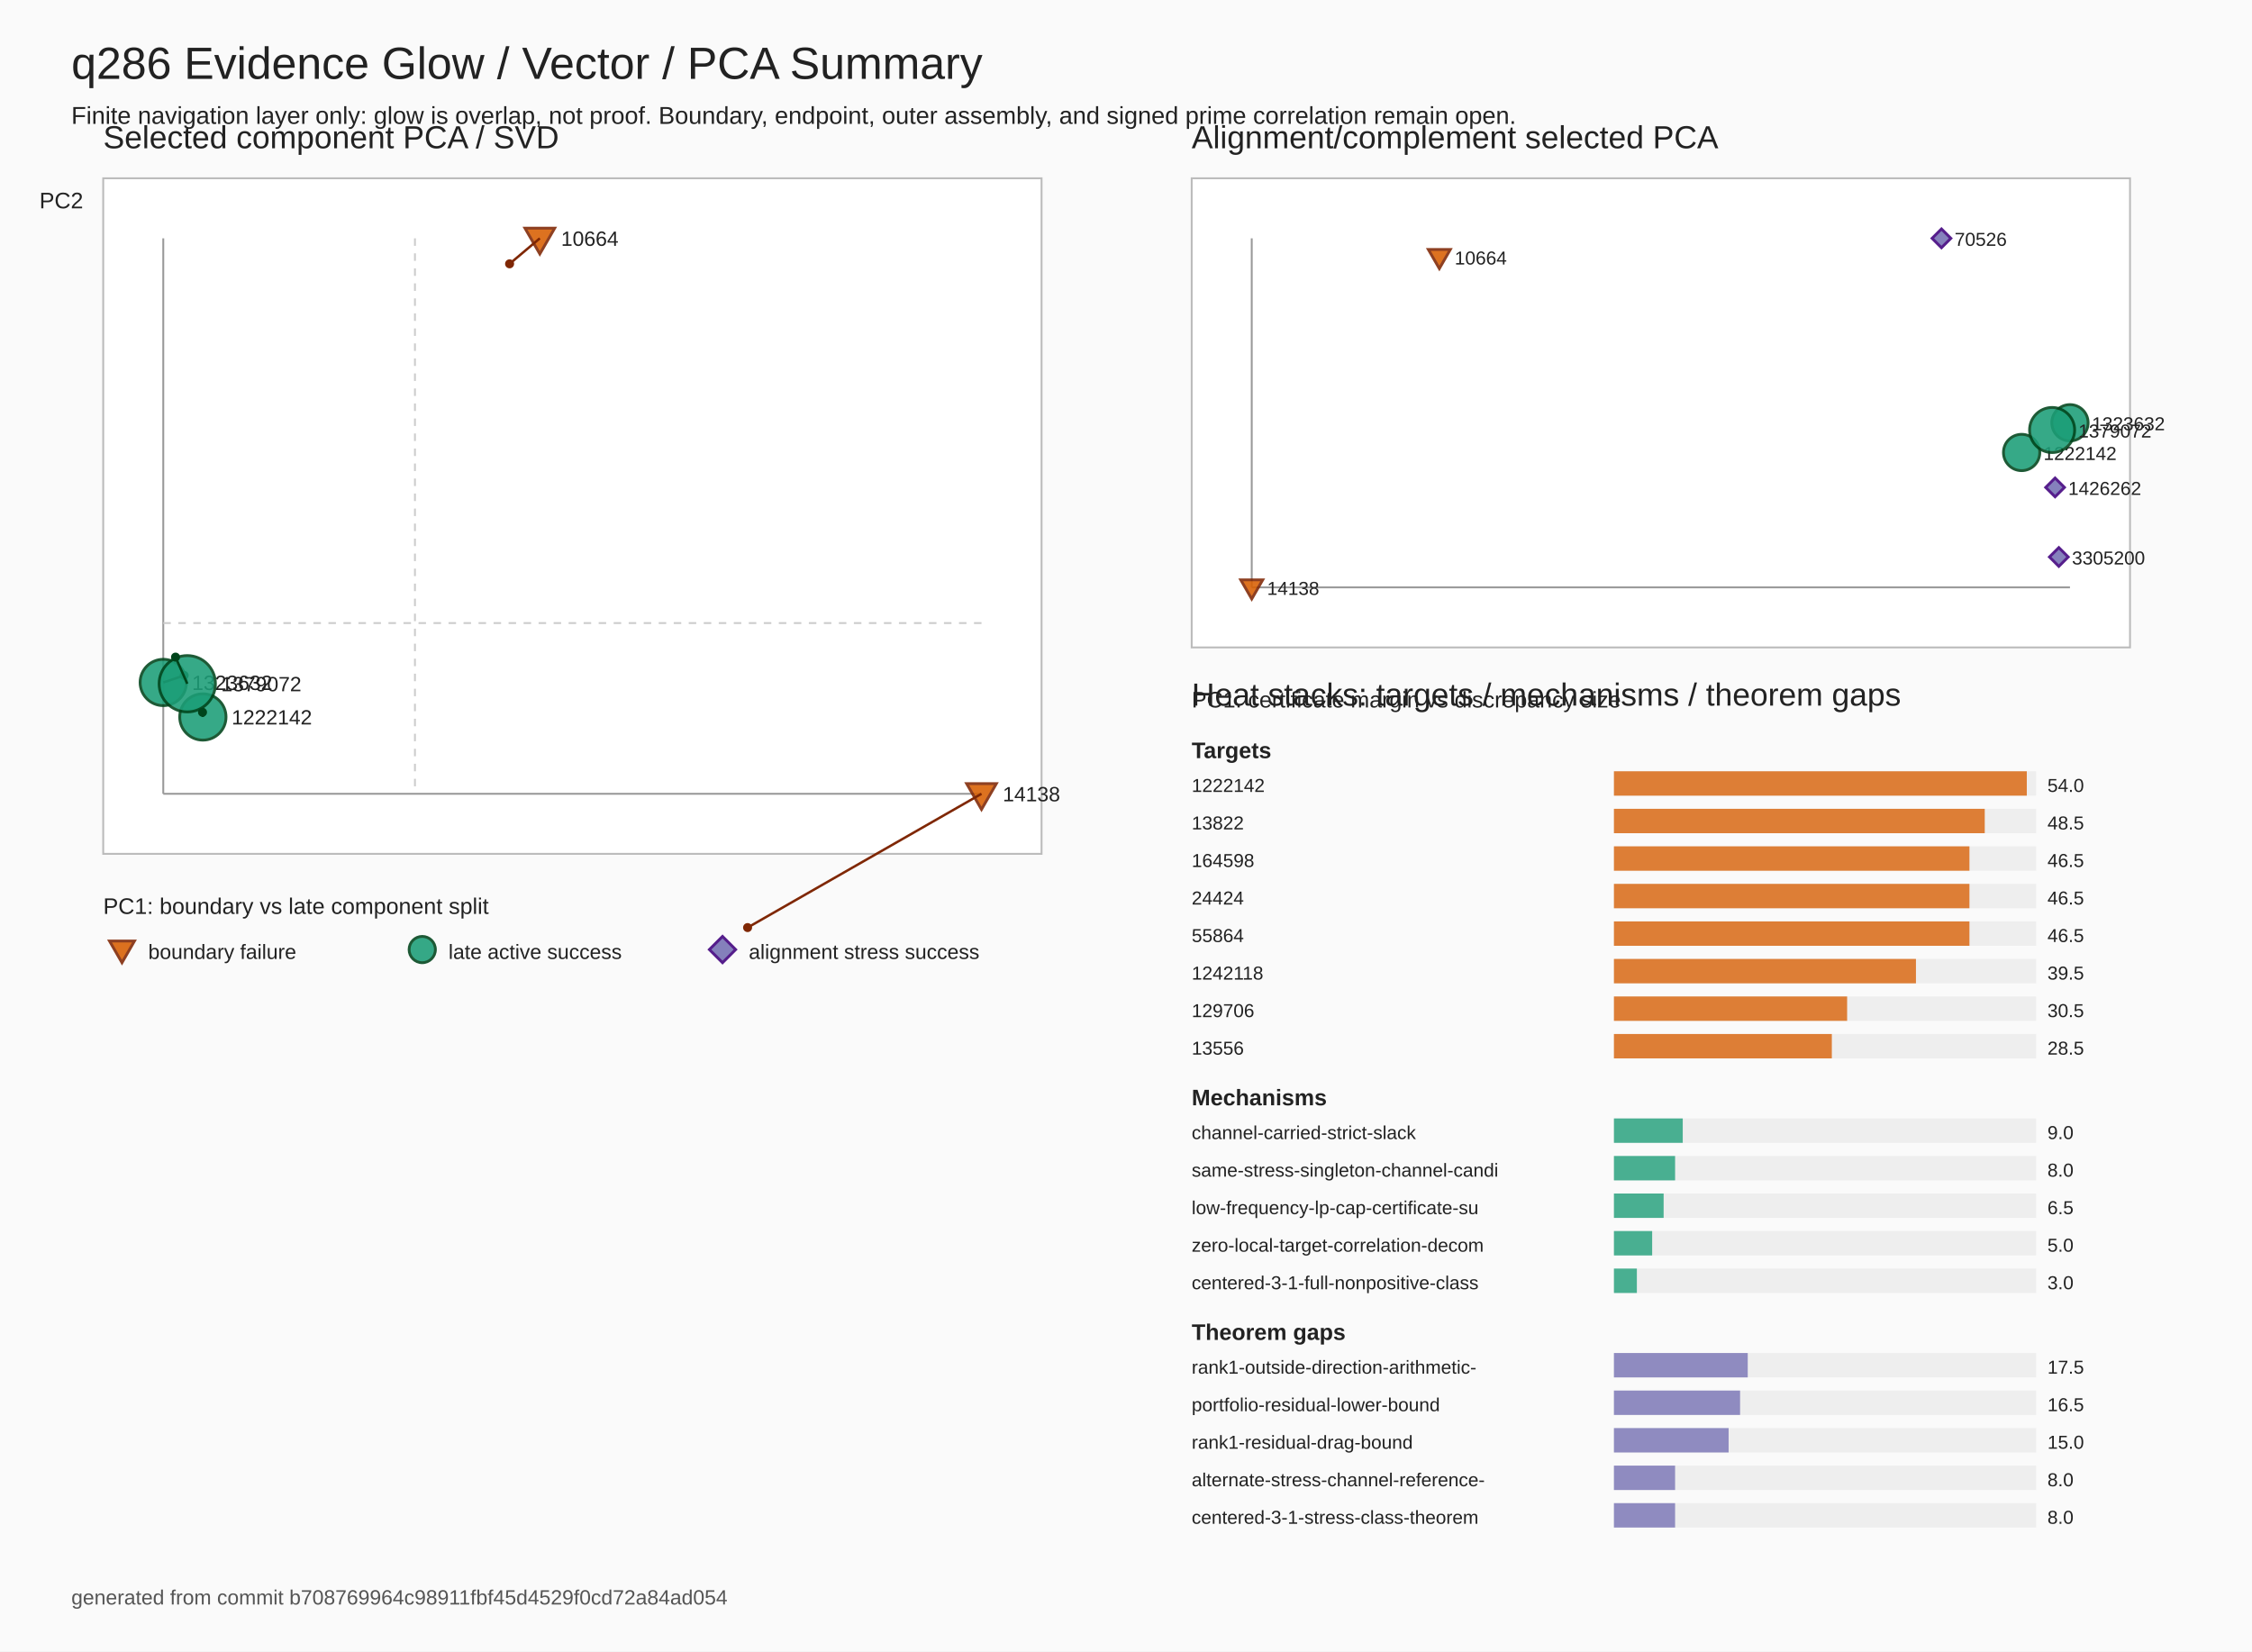
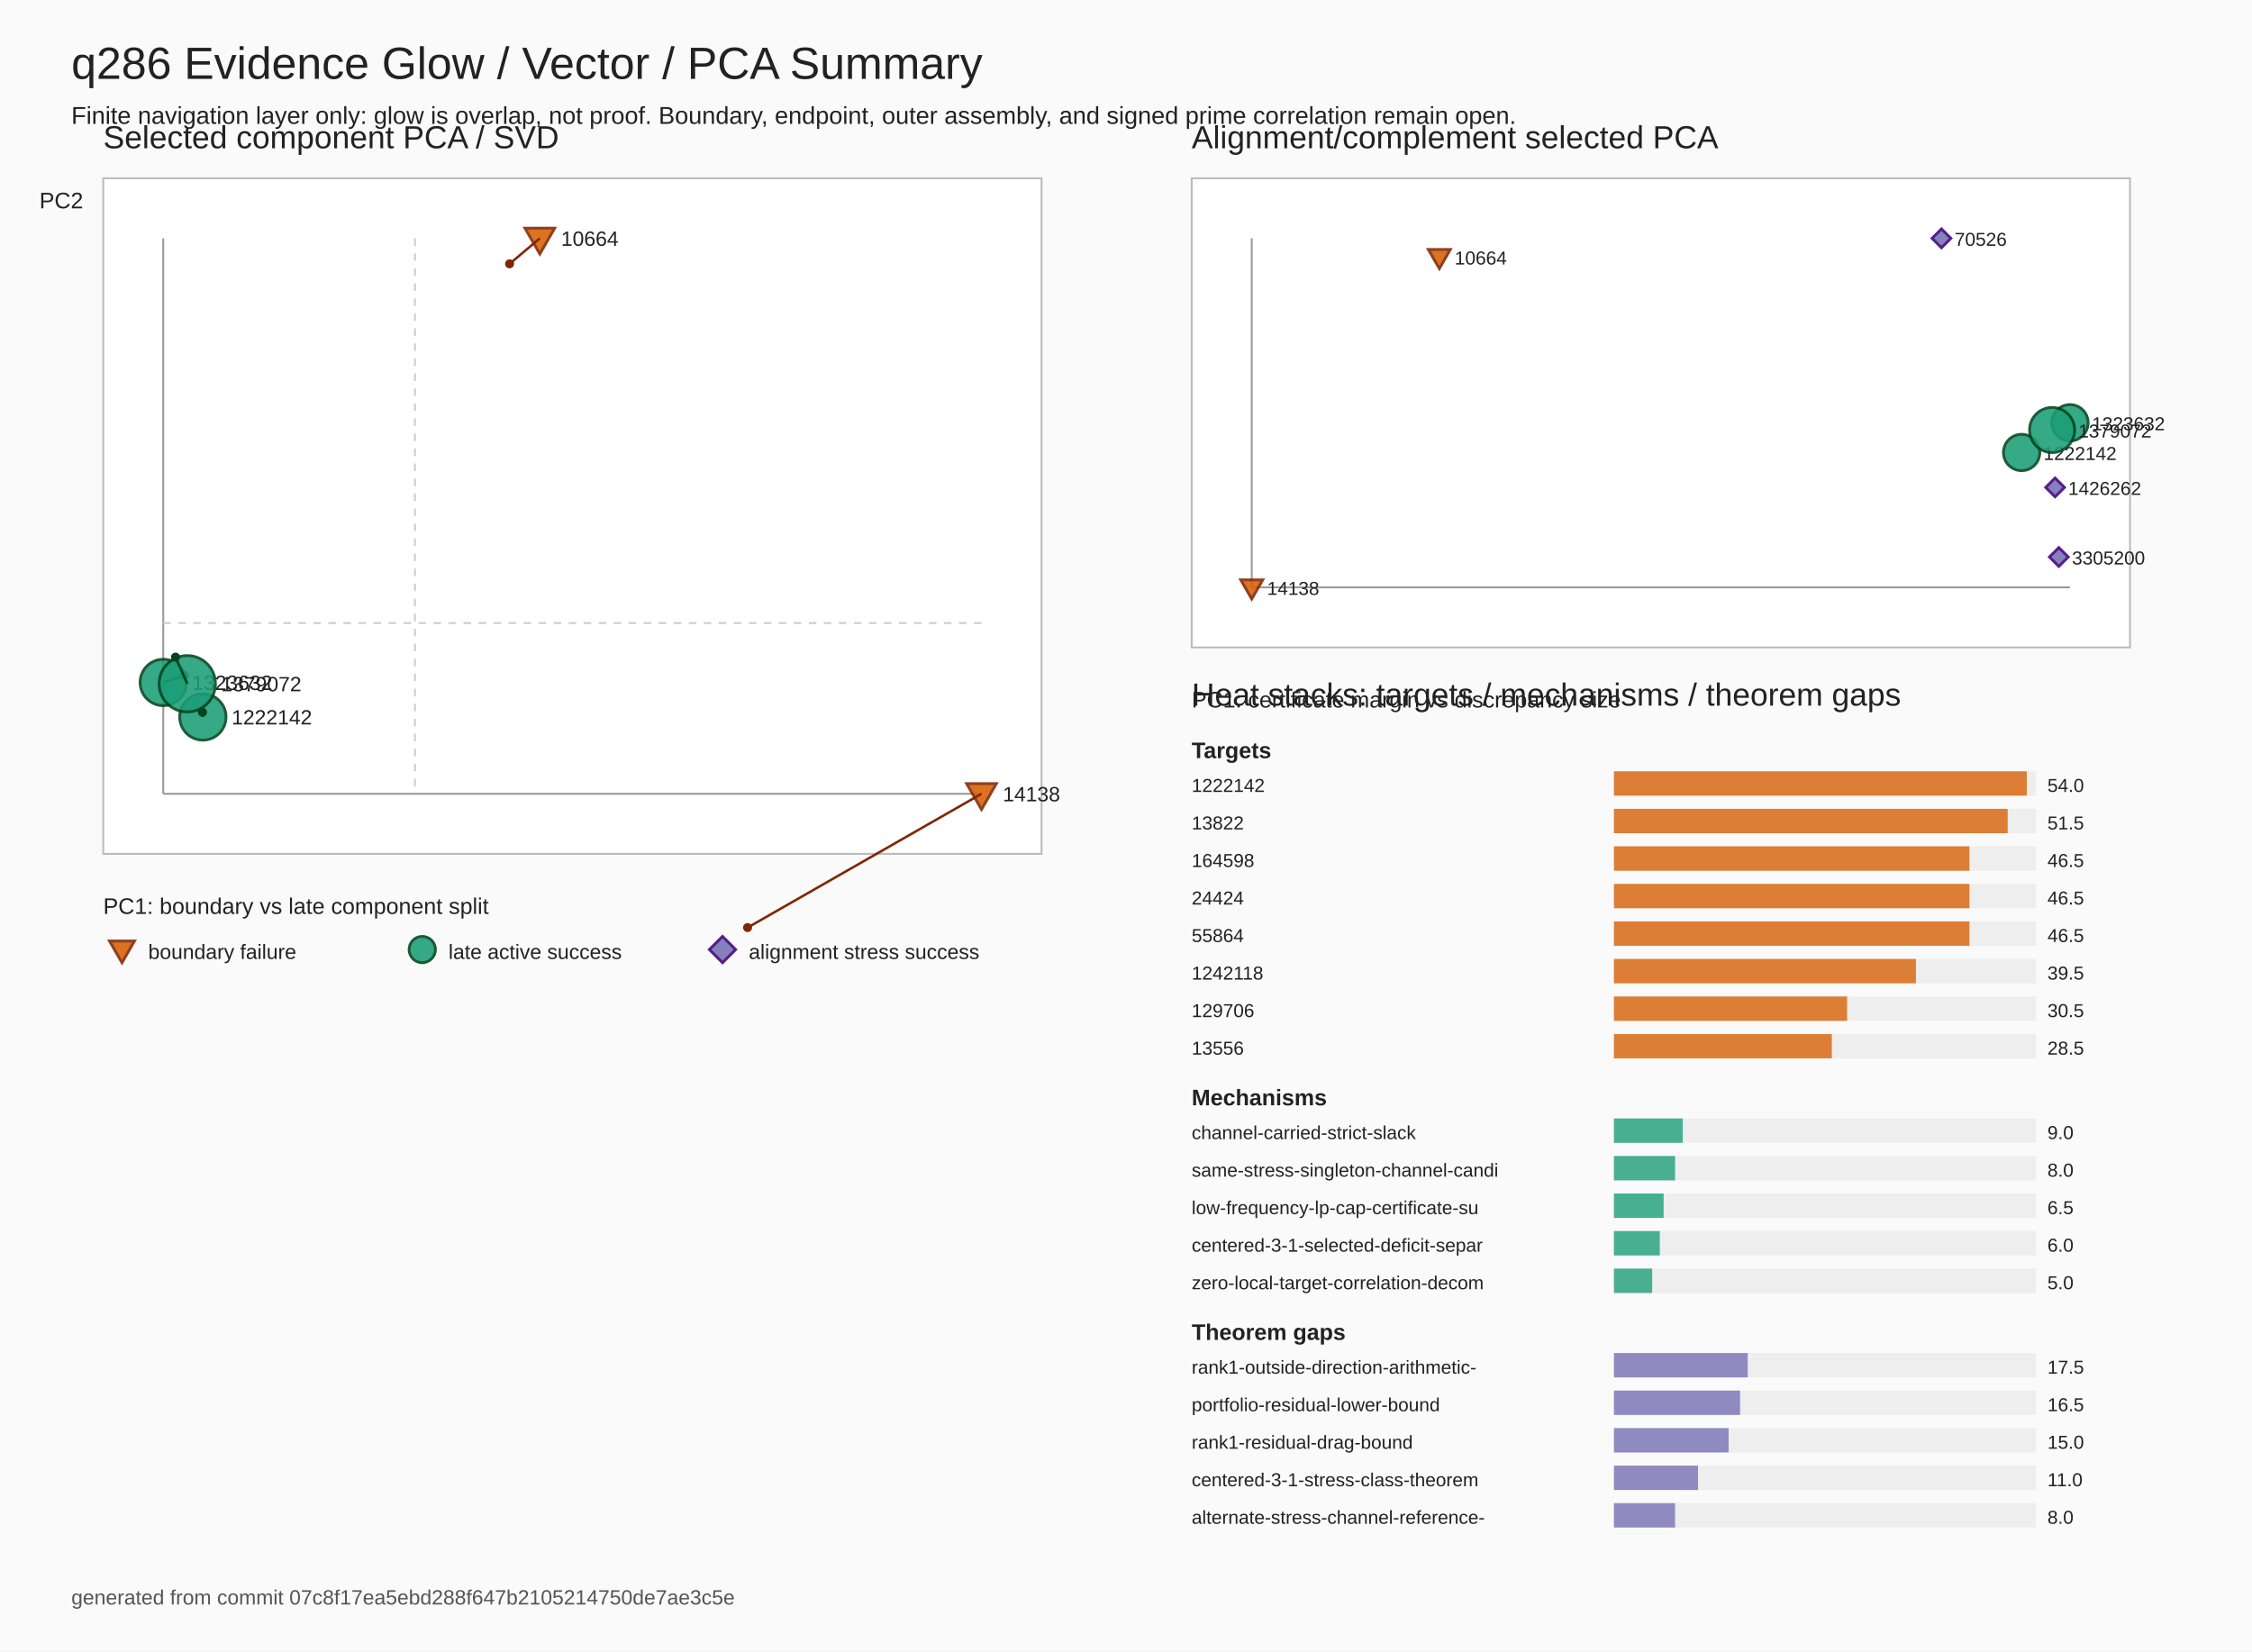
<svg xmlns="http://www.w3.org/2000/svg" width="1200" height="880" viewBox="0 0 1200 880" role="img" aria-labelledby="title desc">
  <rect x="0.00" y="0.00" width="1200.00" height="880.00" fill="#fafafa" stroke="none" opacity="1.0" />
  <text x="38.00" y="42.00" font-size="24" font-family="Arial, sans-serif" font-weight="500" text-anchor="start" fill="#222">q286 Evidence Glow / Vector / PCA Summary</text>
  <text x="38.00" y="66.00" font-size="13" font-family="Arial, sans-serif" font-weight="400" text-anchor="start" fill="#222">Finite navigation layer only: glow is overlap, not proof. Boundary, endpoint, outer assembly, and signed prime correlation remain open.</text>
-   <text x="38.00" y="855.00" font-size="11" font-family="Arial, sans-serif" font-weight="400" text-anchor="start" fill="#555">generated from commit b708769964c98911fbf45d4529f0cd72a84ad054</text>
+   <text x="38.00" y="855.00" font-size="11" font-family="Arial, sans-serif" font-weight="400" text-anchor="start" fill="#555">generated from commit 07c8f17ea5ebd288f647b2105214750de7ae3c5e</text>
  <rect x="55.00" y="95.00" width="500.00" height="360.00" fill="#ffffff" stroke="#bbbbbb" opacity="1.0" />
  <text x="55.00" y="79.00" font-size="17" font-family="Arial, sans-serif" font-weight="500" text-anchor="start" fill="#222">Selected component PCA / SVD</text>
  <text x="55.00" y="487.00" font-size="12" font-family="Arial, sans-serif" font-weight="400" text-anchor="start" fill="#222">PC1: boundary vs late component split</text>
  <text x="21.00" y="111.00" font-size="12" font-family="Arial, sans-serif" font-weight="400" text-anchor="start" fill="#222">PC2</text>
  <line x1="87.00" y1="423.00" x2="523.00" y2="423.00" stroke="#999" stroke-width="1" />
  <line x1="87.00" y1="127.00" x2="87.00" y2="423.00" stroke="#999" stroke-width="1" />
  <line x1="221.11" y1="127.00" x2="221.11" y2="423.00" stroke="#cccccc" stroke-width="1" stroke-dasharray="4 4" />
  <line x1="87.00" y1="332.02" x2="523.00" y2="332.02" stroke="#cccccc" stroke-width="1" stroke-dasharray="4 4" />
  <polygon points="287.65,135.33 279.73,121.58 295.57,121.58" fill="#d95f02" stroke="#7f2704" stroke-width="1.5" opacity="0.88" />
  <text x="298.98" y="131.00" font-size="11" font-family="Arial, sans-serif" font-weight="400" text-anchor="start" fill="#222">10664</text>
  <line x1="287.65" y1="127.00" x2="271.54" y2="140.59" stroke="#7f2704" stroke-width="1.3" />
  <circle cx="271.54" cy="140.59" r="2.4" fill="#7f2704" />
  <polygon points="523.00,431.33 515.08,417.58 530.92,417.58" fill="#d95f02" stroke="#7f2704" stroke-width="1.5" opacity="0.88" />
  <text x="534.33" y="427.00" font-size="11" font-family="Arial, sans-serif" font-weight="400" text-anchor="start" fill="#222">14138</text>
  <line x1="523.00" y1="423.00" x2="398.36" y2="494.29" stroke="#7f2704" stroke-width="1.3" />
  <circle cx="398.36" cy="494.29" r="2.4" fill="#7f2704" />
  <circle cx="108.10" cy="382.06" r="12.33" fill="#1b9e77" stroke="#00441b" stroke-width="1.5" opacity="0.88" />
  <text x="123.43" y="386.06" font-size="11" font-family="Arial, sans-serif" font-weight="400" text-anchor="start" fill="#222">1222142</text>
  <line x1="108.10" y1="382.06" x2="107.91" y2="379.54" stroke="#00441b" stroke-width="1.3" />
  <circle cx="107.91" cy="379.54" r="2.4" fill="#00441b" />
  <circle cx="87.00" cy="363.67" r="12.33" fill="#1b9e77" stroke="#00441b" stroke-width="1.5" opacity="0.88" />
  <text x="102.33" y="367.67" font-size="11" font-family="Arial, sans-serif" font-weight="400" text-anchor="start" fill="#222">1323632</text>
  <line x1="87.00" y1="363.67" x2="98.13" y2="359.93" stroke="#00441b" stroke-width="1.3" />
  <circle cx="98.13" cy="359.93" r="2.4" fill="#00441b" />
  <circle cx="99.79" cy="364.36" r="15.00" fill="#1b9e77" stroke="#00441b" stroke-width="1.5" opacity="0.88" />
  <text x="117.79" y="368.36" font-size="11" font-family="Arial, sans-serif" font-weight="400" text-anchor="start" fill="#222">1379072</text>
  <line x1="99.79" y1="364.36" x2="93.53" y2="350.16" stroke="#00441b" stroke-width="1.3" />
  <circle cx="93.53" cy="350.16" r="2.4" fill="#00441b" />
  <polygon points="65.00,513.00 58.35,501.45 71.65,501.45" fill="#d95f02" stroke="#7f2704" stroke-width="1.5" opacity="0.88" />
  <text x="79.00" y="511.00" font-size="11" font-family="Arial, sans-serif" font-weight="400" text-anchor="start" fill="#222">boundary failure</text>
  <circle cx="225.00" cy="506.00" r="7.00" fill="#1b9e77" stroke="#00441b" stroke-width="1.5" opacity="0.88" />
  <text x="239.00" y="511.00" font-size="11" font-family="Arial, sans-serif" font-weight="400" text-anchor="start" fill="#222">late active success</text>
  <polygon points="385.00,499.00 392.00,506.00 385.00,513.00 378.00,506.00" fill="#7570b3" stroke="#3f007d" stroke-width="1.5" opacity="0.88" />
  <text x="399.00" y="511.00" font-size="11" font-family="Arial, sans-serif" font-weight="400" text-anchor="start" fill="#222">alignment stress success</text>
  <rect x="635.00" y="95.00" width="500.00" height="250.00" fill="#ffffff" stroke="#bbbbbb" opacity="1.0" />
  <text x="635.00" y="79.00" font-size="17" font-family="Arial, sans-serif" font-weight="500" text-anchor="start" fill="#222">Alignment/complement selected PCA</text>
  <text x="635.00" y="377.00" font-size="12" font-family="Arial, sans-serif" font-weight="400" text-anchor="start" fill="#222">PC1: certificate margin vs discrepancy size</text>
  <line x1="667.00" y1="313.00" x2="1103.00" y2="313.00" stroke="#999" stroke-width="1" />
  <line x1="667.00" y1="127.00" x2="667.00" y2="313.00" stroke="#999" stroke-width="1" />
  <polygon points="766.97,143.12 761.11,132.95 772.82,132.95" fill="#d95f02" stroke="#7f2704" stroke-width="1.5" opacity="0.88" />
  <text x="775.13" y="140.95" font-size="10" font-family="Arial, sans-serif" font-weight="400" text-anchor="start" fill="#222">10664</text>
  <polygon points="667.00,319.17 661.14,308.99 672.86,308.99" fill="#d95f02" stroke="#7f2704" stroke-width="1.5" opacity="0.88" />
  <text x="675.17" y="317.00" font-size="10" font-family="Arial, sans-serif" font-weight="400" text-anchor="start" fill="#222">14138</text>
  <polygon points="1034.53,122.00 1039.53,127.00 1034.53,132.00 1029.53,127.00" fill="#7570b3" stroke="#3f007d" stroke-width="1.5" opacity="0.88" />
  <text x="1041.53" y="131.00" font-size="10" font-family="Arial, sans-serif" font-weight="400" text-anchor="start" fill="#222">70526</text>
  <circle cx="1077.24" cy="241.12" r="9.67" fill="#1b9e77" stroke="#00441b" stroke-width="1.5" opacity="0.88" />
  <text x="1088.91" y="245.12" font-size="10" font-family="Arial, sans-serif" font-weight="400" text-anchor="start" fill="#222">1222142</text>
  <circle cx="1103.00" cy="225.29" r="9.67" fill="#1b9e77" stroke="#00441b" stroke-width="1.5" opacity="0.88" />
  <text x="1114.67" y="229.29" font-size="10" font-family="Arial, sans-serif" font-weight="400" text-anchor="start" fill="#222">1323632</text>
  <circle cx="1093.49" cy="229.14" r="12.00" fill="#1b9e77" stroke="#00441b" stroke-width="1.5" opacity="0.88" />
  <text x="1107.49" y="233.14" font-size="10" font-family="Arial, sans-serif" font-weight="400" text-anchor="start" fill="#222">1379072</text>
  <polygon points="1095.07,254.73 1100.07,259.73 1095.07,264.73 1090.07,259.73" fill="#7570b3" stroke="#3f007d" stroke-width="1.5" opacity="0.88" />
  <text x="1102.07" y="263.73" font-size="10" font-family="Arial, sans-serif" font-weight="400" text-anchor="start" fill="#222">1426262</text>
  <polygon points="1097.07,291.80 1102.07,296.80 1097.07,301.80 1092.07,296.80" fill="#7570b3" stroke="#3f007d" stroke-width="1.5" opacity="0.88" />
  <text x="1104.07" y="300.80" font-size="10" font-family="Arial, sans-serif" font-weight="400" text-anchor="start" fill="#222">3305200</text>
  <text x="635.00" y="376.00" font-size="17" font-family="Arial, sans-serif" font-weight="500" text-anchor="start" fill="#222">Heat stacks: targets / mechanisms / theorem gaps</text>
  <text x="635.00" y="404.00" font-size="12" font-family="Arial, sans-serif" font-weight="600" text-anchor="start" fill="#222">Targets</text>
  <text x="635.00" y="422.00" font-size="10" font-family="Arial, sans-serif" font-weight="400" text-anchor="start" fill="#222">1222142</text>
  <rect x="860.00" y="411.00" width="225.00" height="13.00" fill="#eeeeee" stroke="none" opacity="1.0" />
  <rect x="860.00" y="411.00" width="220.00" height="13.00" fill="#d95f02" stroke="none" opacity="0.78" />
  <text x="1091.00" y="422.00" font-size="10" font-family="Arial, sans-serif" font-weight="400" text-anchor="start" fill="#222">54.0</text>
  <text x="635.00" y="442.00" font-size="10" font-family="Arial, sans-serif" font-weight="400" text-anchor="start" fill="#222">13822</text>
  <rect x="860.00" y="431.00" width="225.00" height="13.00" fill="#eeeeee" stroke="none" opacity="1.0" />
-   <rect x="860.00" y="431.00" width="197.59" height="13.00" fill="#d95f02" stroke="none" opacity="0.78" />
-   <text x="1091.00" y="442.00" font-size="10" font-family="Arial, sans-serif" font-weight="400" text-anchor="start" fill="#222">48.5</text>
+   <rect x="860.00" y="431.00" width="209.81" height="13.00" fill="#d95f02" stroke="none" opacity="0.78" />
+   <text x="1091.00" y="442.00" font-size="10" font-family="Arial, sans-serif" font-weight="400" text-anchor="start" fill="#222">51.5</text>
  <text x="635.00" y="462.00" font-size="10" font-family="Arial, sans-serif" font-weight="400" text-anchor="start" fill="#222">164598</text>
  <rect x="860.00" y="451.00" width="225.00" height="13.00" fill="#eeeeee" stroke="none" opacity="1.0" />
  <rect x="860.00" y="451.00" width="189.44" height="13.00" fill="#d95f02" stroke="none" opacity="0.78" />
  <text x="1091.00" y="462.00" font-size="10" font-family="Arial, sans-serif" font-weight="400" text-anchor="start" fill="#222">46.5</text>
  <text x="635.00" y="482.00" font-size="10" font-family="Arial, sans-serif" font-weight="400" text-anchor="start" fill="#222">24424</text>
  <rect x="860.00" y="471.00" width="225.00" height="13.00" fill="#eeeeee" stroke="none" opacity="1.0" />
  <rect x="860.00" y="471.00" width="189.44" height="13.00" fill="#d95f02" stroke="none" opacity="0.78" />
  <text x="1091.00" y="482.00" font-size="10" font-family="Arial, sans-serif" font-weight="400" text-anchor="start" fill="#222">46.5</text>
  <text x="635.00" y="502.00" font-size="10" font-family="Arial, sans-serif" font-weight="400" text-anchor="start" fill="#222">55864</text>
  <rect x="860.00" y="491.00" width="225.00" height="13.00" fill="#eeeeee" stroke="none" opacity="1.0" />
  <rect x="860.00" y="491.00" width="189.44" height="13.00" fill="#d95f02" stroke="none" opacity="0.78" />
  <text x="1091.00" y="502.00" font-size="10" font-family="Arial, sans-serif" font-weight="400" text-anchor="start" fill="#222">46.5</text>
  <text x="635.00" y="522.00" font-size="10" font-family="Arial, sans-serif" font-weight="400" text-anchor="start" fill="#222">1242118</text>
  <rect x="860.00" y="511.00" width="225.00" height="13.00" fill="#eeeeee" stroke="none" opacity="1.0" />
  <rect x="860.00" y="511.00" width="160.93" height="13.00" fill="#d95f02" stroke="none" opacity="0.78" />
  <text x="1091.00" y="522.00" font-size="10" font-family="Arial, sans-serif" font-weight="400" text-anchor="start" fill="#222">39.5</text>
  <text x="635.00" y="542.00" font-size="10" font-family="Arial, sans-serif" font-weight="400" text-anchor="start" fill="#222">129706</text>
  <rect x="860.00" y="531.00" width="225.00" height="13.00" fill="#eeeeee" stroke="none" opacity="1.0" />
  <rect x="860.00" y="531.00" width="124.26" height="13.00" fill="#d95f02" stroke="none" opacity="0.78" />
  <text x="1091.00" y="542.00" font-size="10" font-family="Arial, sans-serif" font-weight="400" text-anchor="start" fill="#222">30.5</text>
  <text x="635.00" y="562.00" font-size="10" font-family="Arial, sans-serif" font-weight="400" text-anchor="start" fill="#222">13556</text>
  <rect x="860.00" y="551.00" width="225.00" height="13.00" fill="#eeeeee" stroke="none" opacity="1.0" />
  <rect x="860.00" y="551.00" width="116.11" height="13.00" fill="#d95f02" stroke="none" opacity="0.78" />
  <text x="1091.00" y="562.00" font-size="10" font-family="Arial, sans-serif" font-weight="400" text-anchor="start" fill="#222">28.5</text>
  <text x="635.00" y="589.00" font-size="12" font-family="Arial, sans-serif" font-weight="600" text-anchor="start" fill="#222">Mechanisms</text>
  <text x="635.00" y="607.00" font-size="10" font-family="Arial, sans-serif" font-weight="400" text-anchor="start" fill="#222">channel-carried-strict-slack</text>
  <rect x="860.00" y="596.00" width="225.00" height="13.00" fill="#eeeeee" stroke="none" opacity="1.0" />
  <rect x="860.00" y="596.00" width="36.67" height="13.00" fill="#1b9e77" stroke="none" opacity="0.78" />
  <text x="1091.00" y="607.00" font-size="10" font-family="Arial, sans-serif" font-weight="400" text-anchor="start" fill="#222">9.0</text>
  <text x="635.00" y="627.00" font-size="10" font-family="Arial, sans-serif" font-weight="400" text-anchor="start" fill="#222">same-stress-singleton-channel-candi</text>
  <rect x="860.00" y="616.00" width="225.00" height="13.00" fill="#eeeeee" stroke="none" opacity="1.0" />
  <rect x="860.00" y="616.00" width="32.59" height="13.00" fill="#1b9e77" stroke="none" opacity="0.78" />
  <text x="1091.00" y="627.00" font-size="10" font-family="Arial, sans-serif" font-weight="400" text-anchor="start" fill="#222">8.0</text>
  <text x="635.00" y="647.00" font-size="10" font-family="Arial, sans-serif" font-weight="400" text-anchor="start" fill="#222">low-frequency-lp-cap-certificate-su</text>
  <rect x="860.00" y="636.00" width="225.00" height="13.00" fill="#eeeeee" stroke="none" opacity="1.0" />
  <rect x="860.00" y="636.00" width="26.48" height="13.00" fill="#1b9e77" stroke="none" opacity="0.78" />
  <text x="1091.00" y="647.00" font-size="10" font-family="Arial, sans-serif" font-weight="400" text-anchor="start" fill="#222">6.5</text>
-   <text x="635.00" y="667.00" font-size="10" font-family="Arial, sans-serif" font-weight="400" text-anchor="start" fill="#222">zero-local-target-correlation-decom</text>
+   <text x="635.00" y="667.00" font-size="10" font-family="Arial, sans-serif" font-weight="400" text-anchor="start" fill="#222">centered-3-1-selected-deficit-separ</text>
  <rect x="860.00" y="656.00" width="225.00" height="13.00" fill="#eeeeee" stroke="none" opacity="1.0" />
-   <rect x="860.00" y="656.00" width="20.37" height="13.00" fill="#1b9e77" stroke="none" opacity="0.78" />
-   <text x="1091.00" y="667.00" font-size="10" font-family="Arial, sans-serif" font-weight="400" text-anchor="start" fill="#222">5.0</text>
-   <text x="635.00" y="687.00" font-size="10" font-family="Arial, sans-serif" font-weight="400" text-anchor="start" fill="#222">centered-3-1-full-nonpositive-class</text>
+   <rect x="860.00" y="656.00" width="24.44" height="13.00" fill="#1b9e77" stroke="none" opacity="0.78" />
+   <text x="1091.00" y="667.00" font-size="10" font-family="Arial, sans-serif" font-weight="400" text-anchor="start" fill="#222">6.0</text>
+   <text x="635.00" y="687.00" font-size="10" font-family="Arial, sans-serif" font-weight="400" text-anchor="start" fill="#222">zero-local-target-correlation-decom</text>
  <rect x="860.00" y="676.00" width="225.00" height="13.00" fill="#eeeeee" stroke="none" opacity="1.0" />
-   <rect x="860.00" y="676.00" width="12.22" height="13.00" fill="#1b9e77" stroke="none" opacity="0.78" />
-   <text x="1091.00" y="687.00" font-size="10" font-family="Arial, sans-serif" font-weight="400" text-anchor="start" fill="#222">3.0</text>
+   <rect x="860.00" y="676.00" width="20.37" height="13.00" fill="#1b9e77" stroke="none" opacity="0.78" />
+   <text x="1091.00" y="687.00" font-size="10" font-family="Arial, sans-serif" font-weight="400" text-anchor="start" fill="#222">5.0</text>
  <text x="635.00" y="714.00" font-size="12" font-family="Arial, sans-serif" font-weight="600" text-anchor="start" fill="#222">Theorem gaps</text>
  <text x="635.00" y="732.00" font-size="10" font-family="Arial, sans-serif" font-weight="400" text-anchor="start" fill="#222">rank1-outside-direction-arithmetic-</text>
  <rect x="860.00" y="721.00" width="225.00" height="13.00" fill="#eeeeee" stroke="none" opacity="1.0" />
  <rect x="860.00" y="721.00" width="71.30" height="13.00" fill="#7570b3" stroke="none" opacity="0.78" />
  <text x="1091.00" y="732.00" font-size="10" font-family="Arial, sans-serif" font-weight="400" text-anchor="start" fill="#222">17.5</text>
  <text x="635.00" y="752.00" font-size="10" font-family="Arial, sans-serif" font-weight="400" text-anchor="start" fill="#222">portfolio-residual-lower-bound</text>
  <rect x="860.00" y="741.00" width="225.00" height="13.00" fill="#eeeeee" stroke="none" opacity="1.0" />
  <rect x="860.00" y="741.00" width="67.22" height="13.00" fill="#7570b3" stroke="none" opacity="0.78" />
  <text x="1091.00" y="752.00" font-size="10" font-family="Arial, sans-serif" font-weight="400" text-anchor="start" fill="#222">16.5</text>
  <text x="635.00" y="772.00" font-size="10" font-family="Arial, sans-serif" font-weight="400" text-anchor="start" fill="#222">rank1-residual-drag-bound</text>
  <rect x="860.00" y="761.00" width="225.00" height="13.00" fill="#eeeeee" stroke="none" opacity="1.0" />
  <rect x="860.00" y="761.00" width="61.11" height="13.00" fill="#7570b3" stroke="none" opacity="0.78" />
  <text x="1091.00" y="772.00" font-size="10" font-family="Arial, sans-serif" font-weight="400" text-anchor="start" fill="#222">15.0</text>
-   <text x="635.00" y="792.00" font-size="10" font-family="Arial, sans-serif" font-weight="400" text-anchor="start" fill="#222">alternate-stress-channel-reference-</text>
+   <text x="635.00" y="792.00" font-size="10" font-family="Arial, sans-serif" font-weight="400" text-anchor="start" fill="#222">centered-3-1-stress-class-theorem</text>
  <rect x="860.00" y="781.00" width="225.00" height="13.00" fill="#eeeeee" stroke="none" opacity="1.0" />
-   <rect x="860.00" y="781.00" width="32.59" height="13.00" fill="#7570b3" stroke="none" opacity="0.78" />
-   <text x="1091.00" y="792.00" font-size="10" font-family="Arial, sans-serif" font-weight="400" text-anchor="start" fill="#222">8.0</text>
-   <text x="635.00" y="812.00" font-size="10" font-family="Arial, sans-serif" font-weight="400" text-anchor="start" fill="#222">centered-3-1-stress-class-theorem</text>
+   <rect x="860.00" y="781.00" width="44.81" height="13.00" fill="#7570b3" stroke="none" opacity="0.78" />
+   <text x="1091.00" y="792.00" font-size="10" font-family="Arial, sans-serif" font-weight="400" text-anchor="start" fill="#222">11.0</text>
+   <text x="635.00" y="812.00" font-size="10" font-family="Arial, sans-serif" font-weight="400" text-anchor="start" fill="#222">alternate-stress-channel-reference-</text>
  <rect x="860.00" y="801.00" width="225.00" height="13.00" fill="#eeeeee" stroke="none" opacity="1.0" />
  <rect x="860.00" y="801.00" width="32.59" height="13.00" fill="#7570b3" stroke="none" opacity="0.78" />
  <text x="1091.00" y="812.00" font-size="10" font-family="Arial, sans-serif" font-weight="400" text-anchor="start" fill="#222">8.0</text>
</svg>
